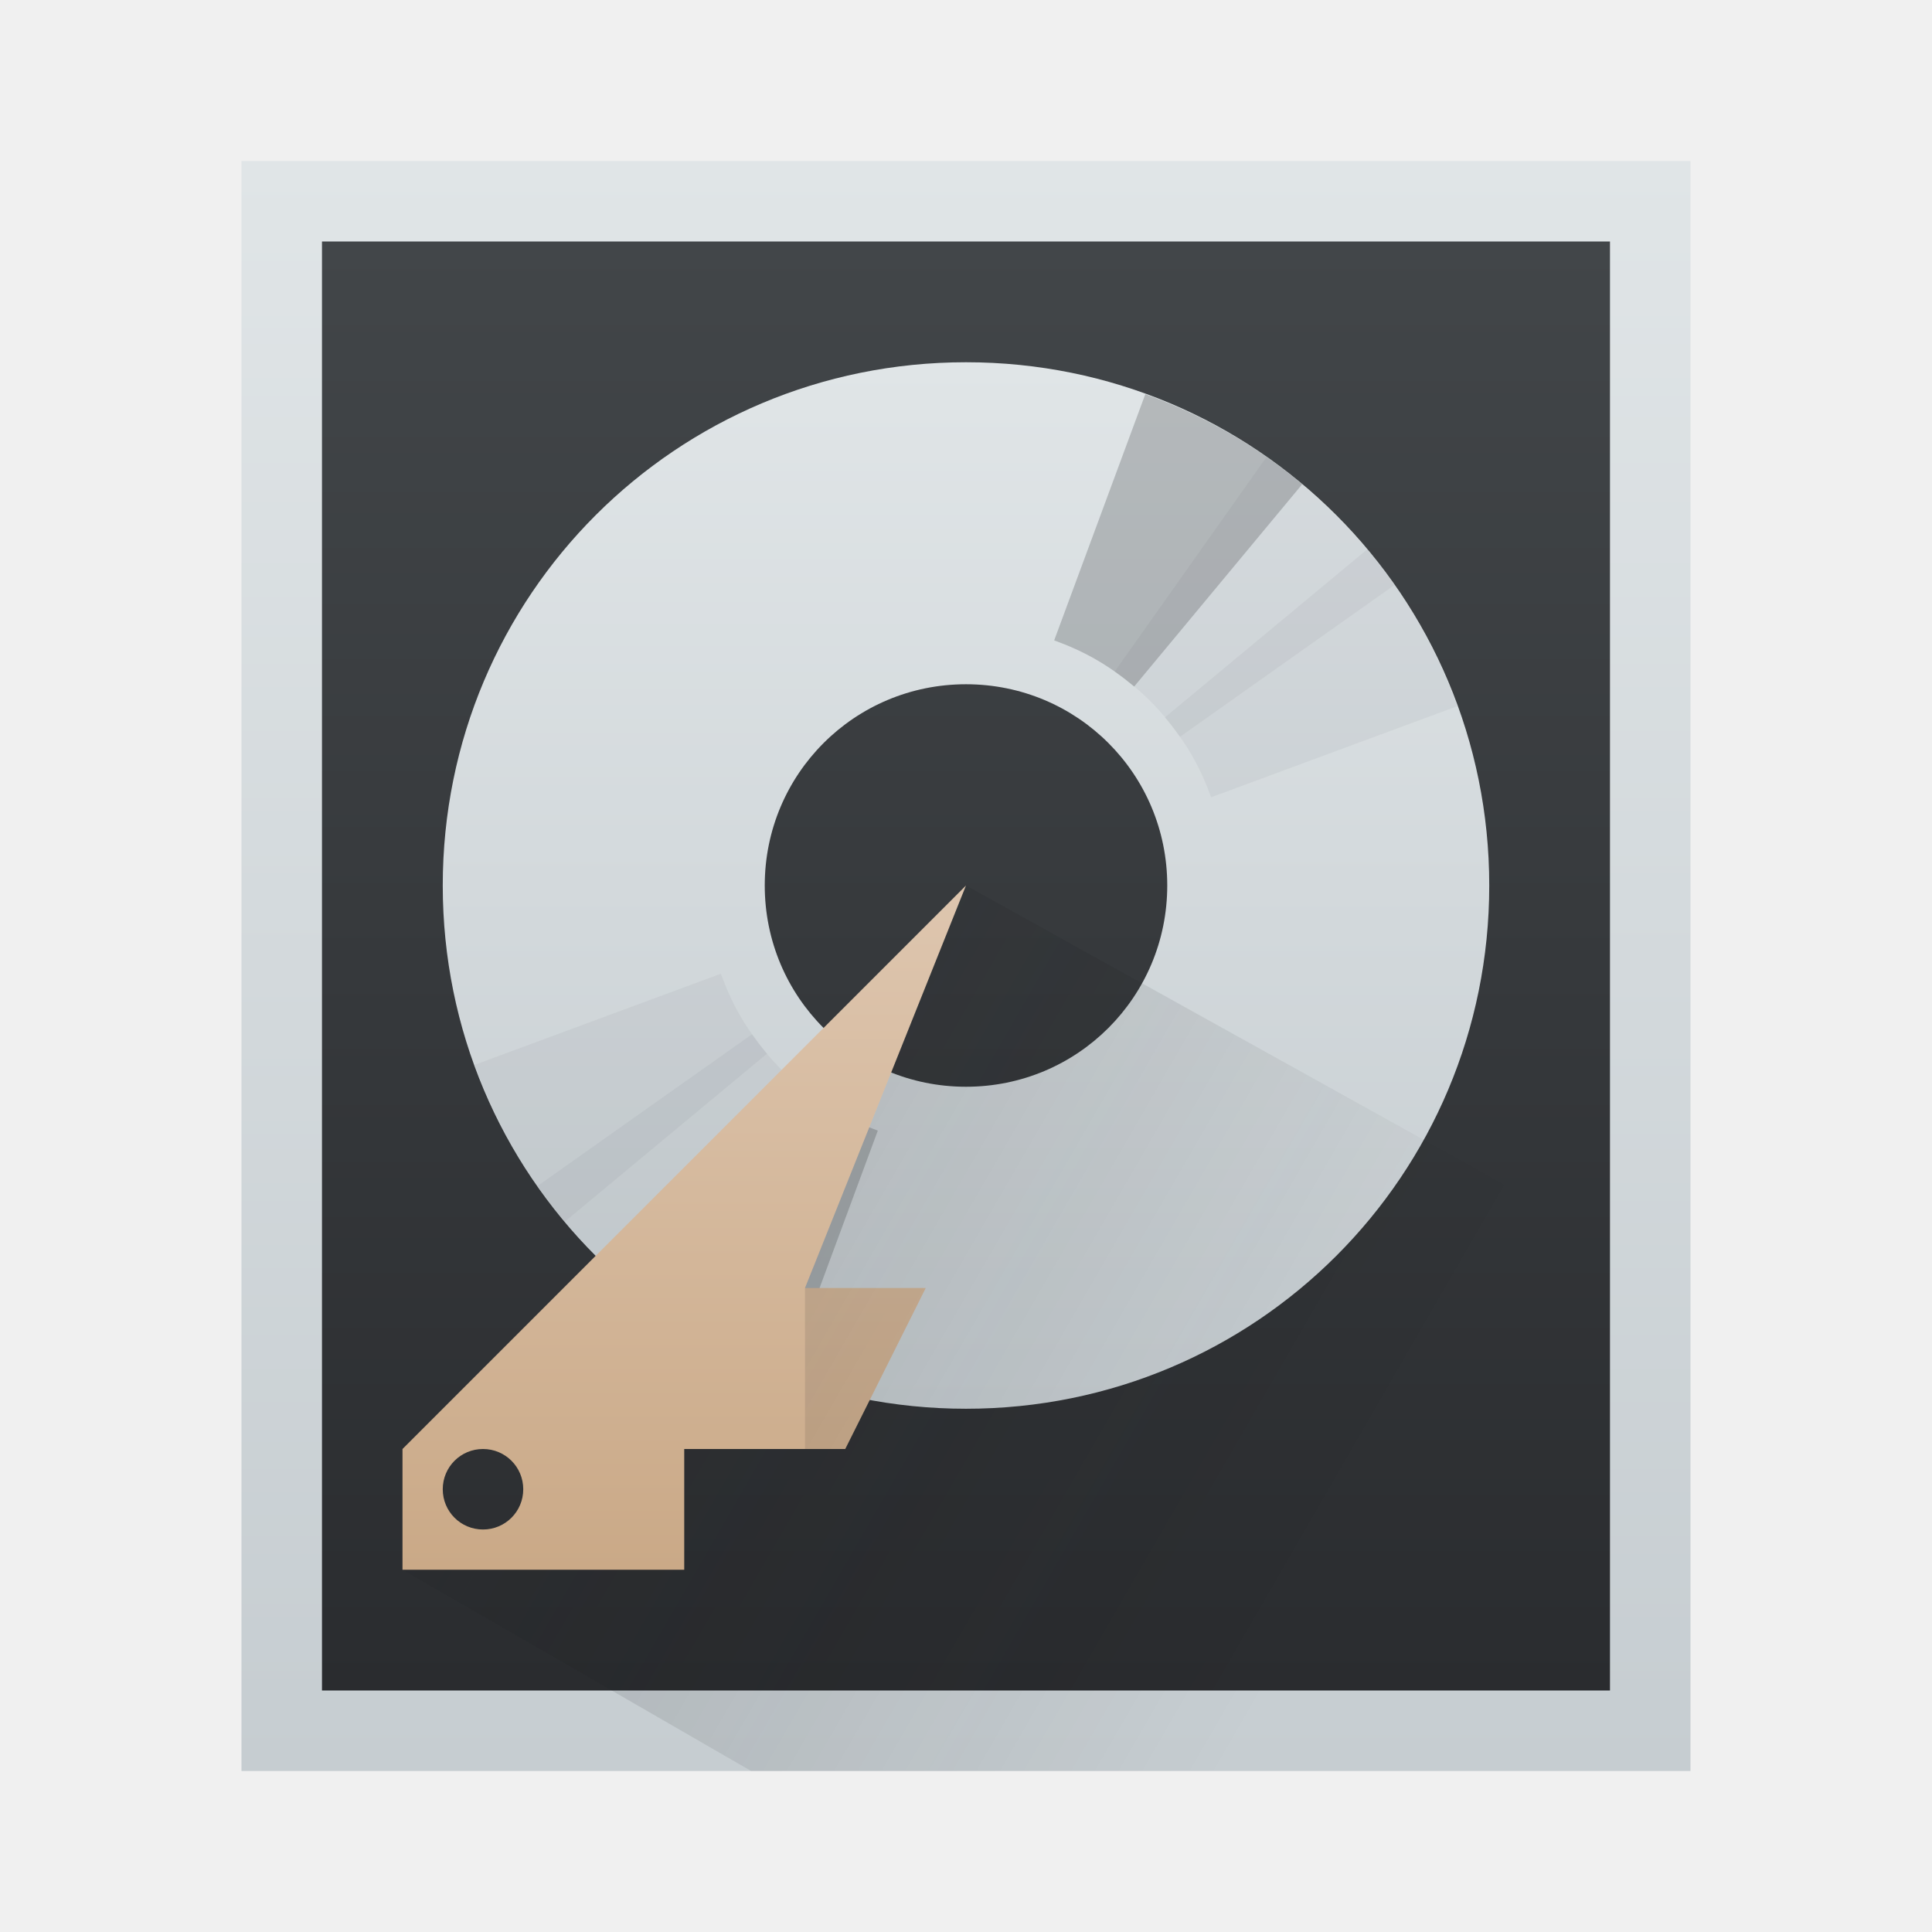
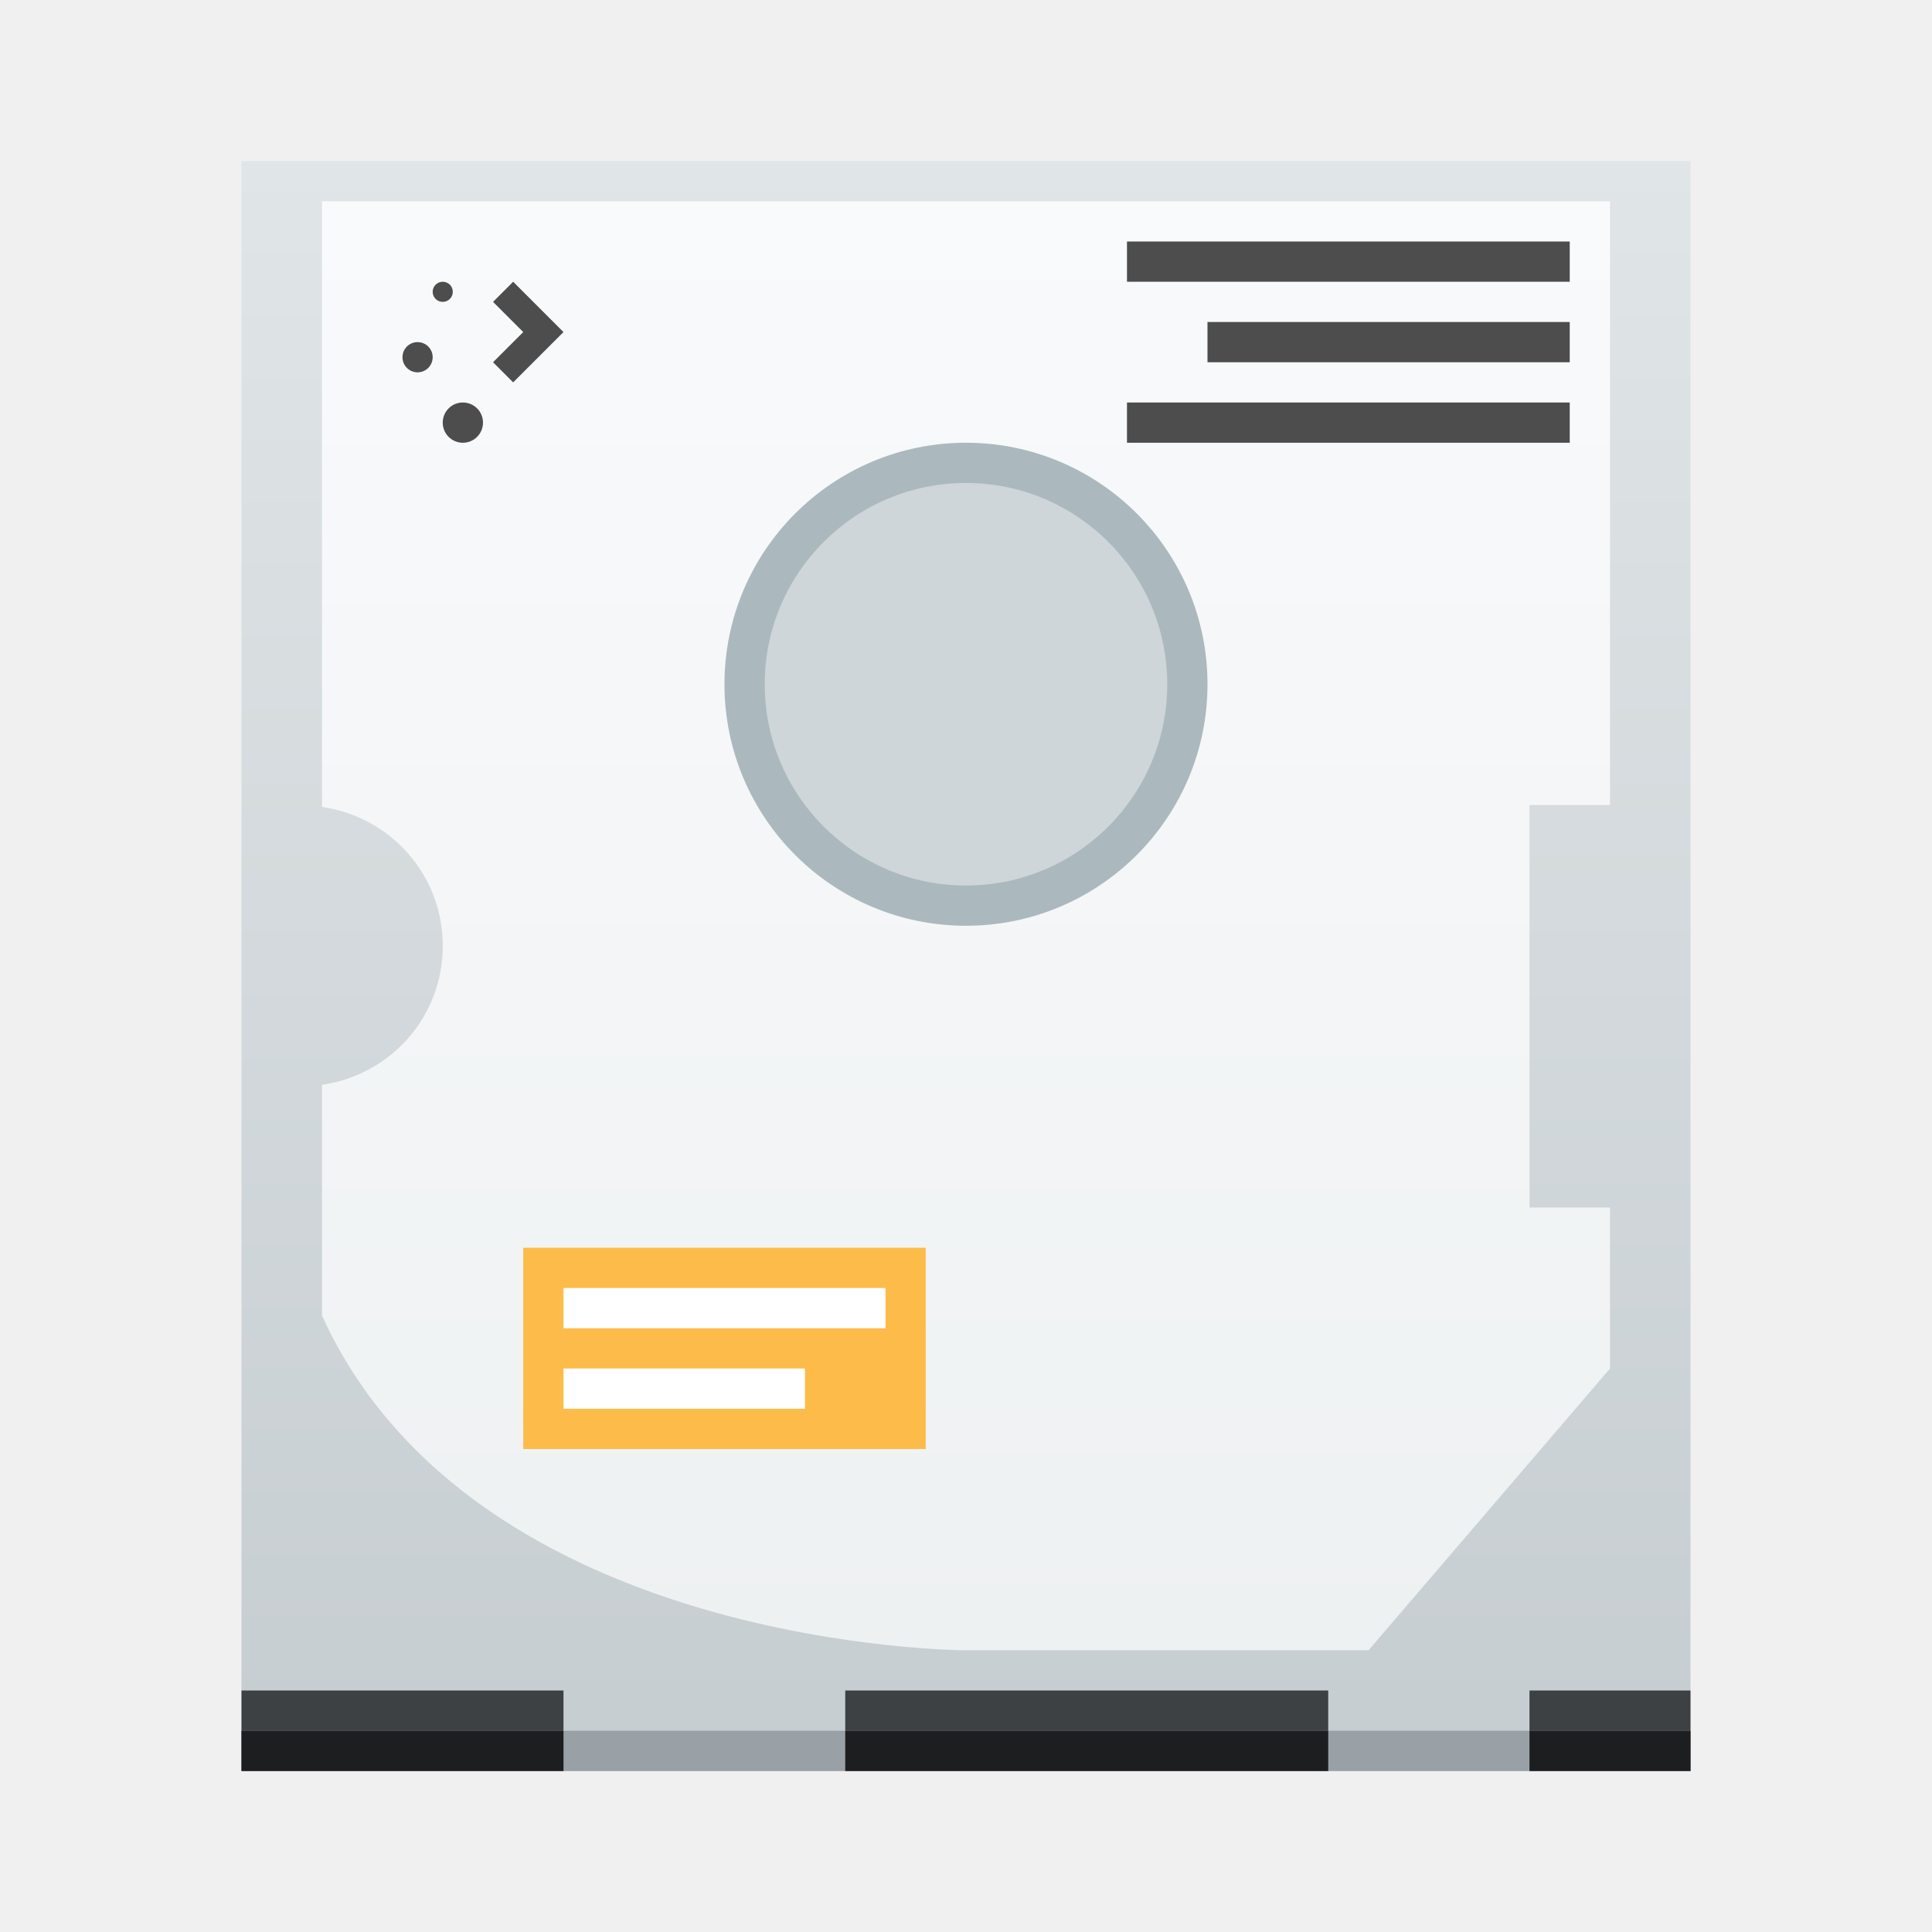
<svg xmlns="http://www.w3.org/2000/svg" xmlns:xlink="http://www.w3.org/1999/xlink" width="48" height="48" id="svg5453" version="1.1">
  <defs id="defs5455">
-     <linearGradient id="linearGradient4513">
-       <stop id="stop4515" offset="0" style="stop-color:#caa987;stop-opacity:1" />
-       <stop id="stop4517" offset="1" style="stop-color:#dec6af;stop-opacity:1" />
+     <linearGradient id="linearGradient4903">
+       <stop id="stop4905" offset="0" style="stop-color:#eef1f2;stop-opacity:1" />
+       <stop id="stop4907" offset="1" style="stop-color:#f9fafb;stop-opacity:1" />
    </linearGradient>
+     <linearGradient gradientTransform="matrix(1.125001,0,0,1,-51.07197,0)" gradientUnits="userSpaceOnUse" y2="503.798" x2="409.571" y1="543.798" x1="409.571" id="linearGradient4158" xlink:href="#linearGradient4303" />
    <linearGradient id="linearGradient4303">
      <stop style="stop-color:#c6cdd1;stop-opacity:1" offset="0" id="stop4305" />
      <stop style="stop-color:#e0e5e7;stop-opacity:1" offset="1" id="stop4307" />
    </linearGradient>
-     <linearGradient xlink:href="#linearGradient4303" id="linearGradient4283" x1="408.571" y1="543.798" x2="408.571" y2="503.798" gradientUnits="userSpaceOnUse" />
-     <linearGradient id="linearGradient4271">
-       <stop style="stop-color:#2a2c2f;stop-opacity:1" offset="0" id="stop4273" />
-       <stop style="stop-color:#424649;stop-opacity:1" offset="1" id="stop4275" />
-     </linearGradient>
-     <linearGradient xlink:href="#linearGradient4271" id="linearGradient4369" x1="408.571" y1="541.798" x2="408.571" y2="505.798" gradientUnits="userSpaceOnUse" />
-     <linearGradient xlink:href="#linearGradient4303" id="linearGradient4381" x1="408.571" y1="534.798" x2="408.571" y2="508.798" gradientUnits="userSpaceOnUse" gradientTransform="translate(-384.5714,-499.798)" />
-     <linearGradient xlink:href="#linearGradient4513" id="linearGradient4529" x1="401.571" y1="538.798" x2="401.571" y2="521.798" gradientUnits="userSpaceOnUse" gradientTransform="translate(-384.5714,-499.798)" />
-     <linearGradient xlink:href="#linearGradient4227" id="linearGradient4592" x1="16" y1="17" x2="38.517" y2="30" gradientUnits="userSpaceOnUse" />
-     <linearGradient id="linearGradient4227">
-       <stop style="stop-color:#292c2f;stop-opacity:1" offset="0" id="stop4229" />
-       <stop style="stop-color:#000000;stop-opacity:0;" offset="1" id="stop4231" />
-     </linearGradient>
+     <linearGradient xlink:href="#linearGradient4903" id="linearGradient4901" x1="24" y1="41" x2="24" y2="5" gradientUnits="userSpaceOnUse" />
  </defs>
  <g id="layer1" transform="translate(-384.5714,-499.798)">
-     <rect style="opacity:1;fill:url(#linearGradient4283);fill-opacity:1;stroke:none;stroke-width:2.8;stroke-miterlimit:4;stroke-dasharray:none;stroke-opacity:0.55" id="rect4176" width="36" height="40" x="390.571" y="503.798" />
-     <rect style="opacity:1;fill:url(#linearGradient4369);fill-opacity:1;stroke:none;stroke-width:2.8;stroke-miterlimit:4;stroke-dasharray:none;stroke-opacity:0.55" id="rect4296" width="32" height="36" x="392.571" y="505.798" />
-     <path style="opacity:1;fill:url(#linearGradient4381);fill-opacity:1;stroke:none;stroke-width:2.8;stroke-miterlimit:4;stroke-dasharray:none;stroke-opacity:0.55" d="M 24 9 C 16.798 9 11 14.798 11 22 C 11 29.202 16.798 35 24 35 C 31.202 35 37 29.202 37 22 C 37 14.798 31.202 9 24 9 z M 24 17 C 26.77 17 29 19.23 29 22 C 29 24.77 26.77 27 24 27 C 21.23 27 19 24.77 19 22 C 19 19.23 21.23 17 24 17 z " transform="translate(384.5714,499.798)" id="rect4373" />
-     <path style="fill:#4c5053;fill-opacity:1;stroke:none;opacity:0.3" d="M 28.455 9.793 L 26.191 15.91 C 26.547 16.039 26.898 16.194 27.238 16.391 C 27.578 16.587 27.888 16.813 28.178 17.057 L 32.354 12.029 C 31.208 11.069 29.889 10.314 28.455 9.793 z " transform="translate(384.5714,499.798)" id="path4128" />
-     <path style="fill:#4c5053;fill-opacity:1;stroke:none;opacity:0.3" d="M 19.822 26.943 L 15.646 31.971 C 16.792 32.931 18.111 33.686 19.545 34.207 L 21.809 28.09 C 21.453 27.961 21.102 27.806 20.762 27.609 C 20.422 27.413 20.112 27.187 19.822 26.943 z " transform="translate(384.5714,499.798)" id="path4197" />
-     <path style="fill:#4c5053;fill-opacity:0.198;stroke:none;opacity:0.3" d="M 31.465 11.355 L 27.693 16.686 C 28.004 16.902 28.303 17.143 28.58 17.42 C 28.857 17.697 29.098 17.996 29.314 18.307 L 34.645 14.535 C 33.777 13.298 32.702 12.223 31.465 11.355 z " transform="translate(384.5714,499.798)" id="path4459" />
-     <path style="fill:#4c5053;fill-opacity:0.198;stroke:none;opacity:0.3" d="M 18.686 25.693 L 13.355 29.465 C 14.223 30.702 15.298 31.777 16.535 32.645 L 20.307 27.314 C 19.996 27.098 19.697 26.857 19.42 26.58 C 19.143 26.303 18.902 26.004 18.686 25.693 z " transform="translate(384.5714,499.798)" id="path4461" />
-     <path style="fill:#4c5053;fill-opacity:0.198;stroke:none;opacity:0.3" d="M 33.971 13.646 L 28.943 17.822 C 29.187 18.112 29.413 18.422 29.609 18.762 C 29.806 19.102 29.961 19.453 30.09 19.809 L 36.207 17.545 C 35.686 16.111 34.931 14.792 33.971 13.646 z " transform="translate(384.5714,499.798)" id="path4463" />
-     <path style="fill:#4c5053;fill-opacity:0.198;stroke:none;opacity:0.3" d="M 17.91 24.191 L 11.793 26.455 C 12.314 27.889 13.069 29.208 14.029 30.354 L 19.057 26.178 C 18.813 25.888 18.587 25.578 18.391 25.238 C 18.194 24.898 18.039 24.547 17.91 24.191 z " transform="translate(384.5714,499.798)" id="path4465" />
-     <path style="fill:url(#linearGradient4529);fill-opacity:1;fill-rule:evenodd;stroke:none;stroke-width:1px;stroke-linecap:butt;stroke-linejoin:miter;stroke-opacity:1" d="m 24,22 -10,10 -4,4 0,3 7,0 0,-3 4,0 2,-4 -3,0 z M 12,36 c 0.554,0 1,0.446 1,1 0,0.554 -0.446,1 -1,1 -0.554,0 -1,-0.446 -1,-1 0,-0.554 0.446,-1 1,-1 z" transform="translate(384.5714,499.798)" id="path4521" />
-     <path style="fill:url(#linearGradient4592);fill-rule:evenodd;stroke:none;stroke-width:1px;stroke-linecap:butt;stroke-linejoin:miter;stroke-opacity:1;fill-opacity:1.0;opacity:0.2" d="M 24 22 L 20 32 L 20 36 L 17 36 L 17 39 L 10 39 L 18.662 44 L 42 44 L 42 43.041 L 42 32 L 24 22 z " transform="translate(384.5714,499.798)" id="path4581" />
+     <rect style="opacity:1;fill:url(#linearGradient4158);fill-opacity:1.0;stroke:none" id="rect4139" width="36" height="40" x="390.571" y="503.798" ry="0" />
+     <rect style="opacity:1;fill:#3d4144;fill-opacity:1;stroke:none;stroke-width:0.1;stroke-miterlimit:4;stroke-dasharray:none;stroke-opacity:1" id="rect4669" width="8" height="2" x="390.571" y="541.798" />
+     <rect style="opacity:1;fill:#3d4144;fill-opacity:1;stroke:none;stroke-width:0.1;stroke-miterlimit:4;stroke-dasharray:none;stroke-opacity:1" id="rect4671" width="12" height="2" x="405.571" y="541.798" />
+     <rect style="opacity:1;fill:#3d4144;fill-opacity:1;stroke:none;stroke-width:0.1;stroke-miterlimit:4;stroke-dasharray:none;stroke-opacity:1" id="rect4673" width="4" height="2" x="422.571" y="541.798" />
+     <path style="opacity:1;fill:#99a1a7;fill-opacity:1;stroke:none;stroke-width:0.1;stroke-miterlimit:4;stroke-dasharray:none;stroke-opacity:1" d="M 6 43 L 6 44 L 42 44 L 42 43 L 6 43 z " id="rect4502" transform="translate(384.5714,499.798)" />
+     <path style="opacity:1;fill:#1c1e20;fill-opacity:1;stroke:none;stroke-width:0.1;stroke-miterlimit:4;stroke-dasharray:none;stroke-opacity:1" d="M 6 43 L 6 44 L 14 44 L 14 43 L 6 43 z " transform="translate(384.5714,499.798)" id="rect4744" />
+     <path id="path4754" d="m 405.571,542.798 0,1 12,0 0,-1 z" style="opacity:1;fill:#1c1e20;fill-opacity:1;stroke:none;stroke-width:0.1;stroke-miterlimit:4;stroke-dasharray:none;stroke-opacity:1" />
+     <path style="opacity:1;fill:#1c1e20;fill-opacity:1;stroke:none;stroke-width:0.1;stroke-miterlimit:4;stroke-dasharray:none;stroke-opacity:1" d="m 422.571,542.798 0,1 4,0 0,-1 z" id="path4756" />
+     <path style="opacity:1;fill:url(#linearGradient4901);fill-opacity:1;stroke:none;stroke-width:0.1;stroke-miterlimit:4;stroke-dasharray:none;stroke-opacity:1" d="M 8 5 L 8 11 L 8 20.049 C 9.698 20.292 11 21.732 11 23.5 C 11 25.268 9.698 26.708 8 26.951 L 8 32.686 C 11.784 40.999 24 41 24 41 L 34 41 L 40 34 L 40 30 L 38 30 L 38 20 L 40 20 L 40 11 L 40 10 L 40 9.818 L 40 5 L 38 5 L 11 5 L 8 5 z " transform="translate(384.5714,499.798)" id="rect4768" />
+     <path style="opacity:1;fill:#4d4d4d;fill-opacity:1;stroke:none" d="m 395.571,506.798 c -0.139,0 -0.25,0.112 -0.25,0.25 0,0.139 0.112,0.25 0.25,0.25 0.139,0 0.25,-0.112 0.25,-0.25 0,-0.139 -0.112,-0.25 -0.25,-0.25 z m 1.75,0 -0.5,0.5 0.75,0.75 -0.25,0.25 -0.25,0.25 -0.25,0.25 0.5,0.5 0.25,-0.25 0.25,-0.25 0.25,-0.25 0.5,-0.5 z m -2.375,1.5 c -0.208,0 -0.375,0.167 -0.375,0.375 0,0.208 0.167,0.375 0.375,0.375 0.208,0 0.375,-0.167 0.375,-0.375 0,-0.208 -0.167,-0.375 -0.375,-0.375 z m 1.125,1.5 c -0.277,0 -0.5,0.223 -0.5,0.5 0,0.277 0.223,0.5 0.5,0.5 0.277,0 0.5,-0.223 0.5,-0.5 0,-0.277 -0.223,-0.5 -0.5,-0.5 z" id="rect4119" />
+     <rect ry="6" y="510.798" x="402.571" height="12" width="12" id="rect4963" style="opacity:1;fill:#abb9be;fill-opacity:1;stroke:none;stroke-width:0.1;stroke-miterlimit:4;stroke-dasharray:none;stroke-opacity:1" />
+     <rect style="opacity:1;fill:#ced6d9;fill-opacity:1;stroke:none;stroke-width:0.1;stroke-miterlimit:4;stroke-dasharray:none;stroke-opacity:1" id="rect4961" width="10" height="10" x="403.571" y="511.798" ry="5" />
+     <rect style="opacity:1;fill:#4d4d4d;fill-opacity:1;stroke:none;stroke-width:0.1;stroke-miterlimit:4;stroke-dasharray:none;stroke-opacity:1" id="rect4979" width="11" height="1" x="412.571" y="505.798" />
+     <rect style="opacity:1;fill:#4d4d4d;fill-opacity:1;stroke:none;stroke-width:0.1;stroke-miterlimit:4;stroke-dasharray:none;stroke-opacity:1" id="rect4981" width="9" height="1" x="414.571" y="507.798" />
+     <rect style="opacity:1;fill:#4d4d4d;fill-opacity:1;stroke:none;stroke-width:0.1;stroke-miterlimit:4;stroke-dasharray:none;stroke-opacity:1" id="rect4983" width="11" height="1" x="412.571" y="509.798" />
+     <rect style="opacity:1;fill:#fdbc4a;fill-opacity:1;stroke:none;stroke-width:0.1;stroke-miterlimit:4;stroke-dasharray:none;stroke-opacity:1" id="rect4985" width="10" height="5" x="397.571" y="530.798" />
+     <rect style="opacity:1;fill:#ffffff;fill-opacity:1;stroke:none;stroke-width:0.1;stroke-miterlimit:4;stroke-dasharray:none;stroke-opacity:1" id="rect5119" width="8" height="1" x="398.571" y="531.798" />
+     <rect style="opacity:1;fill:#ffffff;fill-opacity:1;stroke:none;stroke-width:0.1;stroke-miterlimit:4;stroke-dasharray:none;stroke-opacity:1" id="rect5121" width="6" height="1" x="398.571" y="533.798" />
  </g>
</svg>
